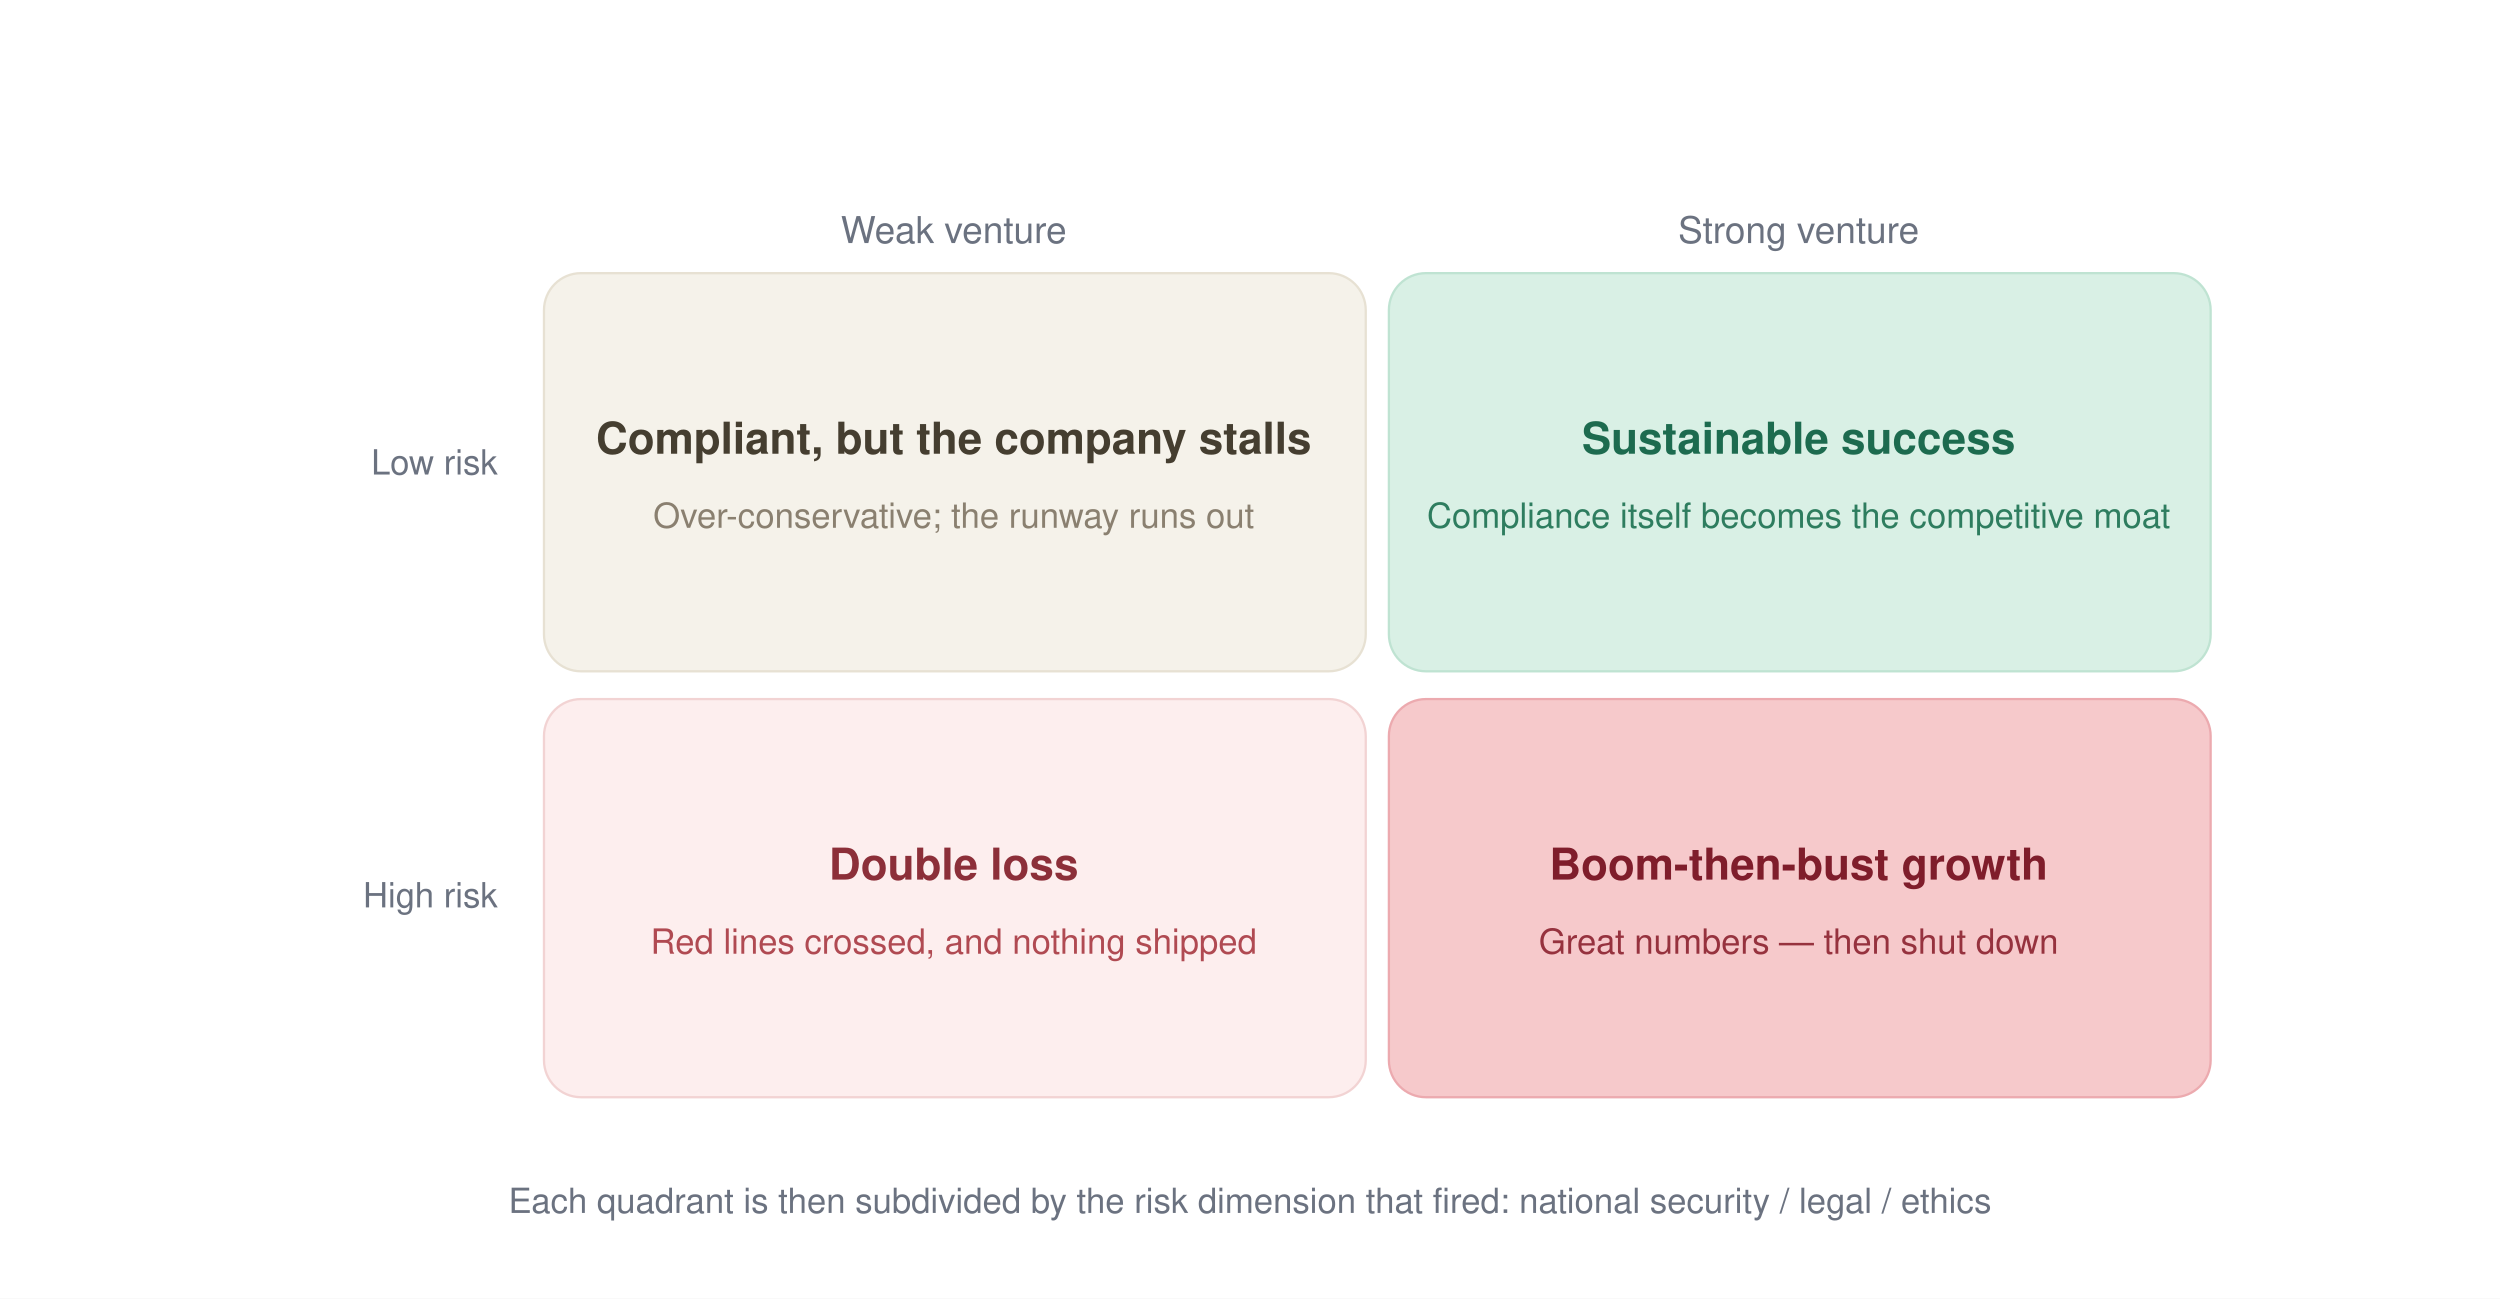
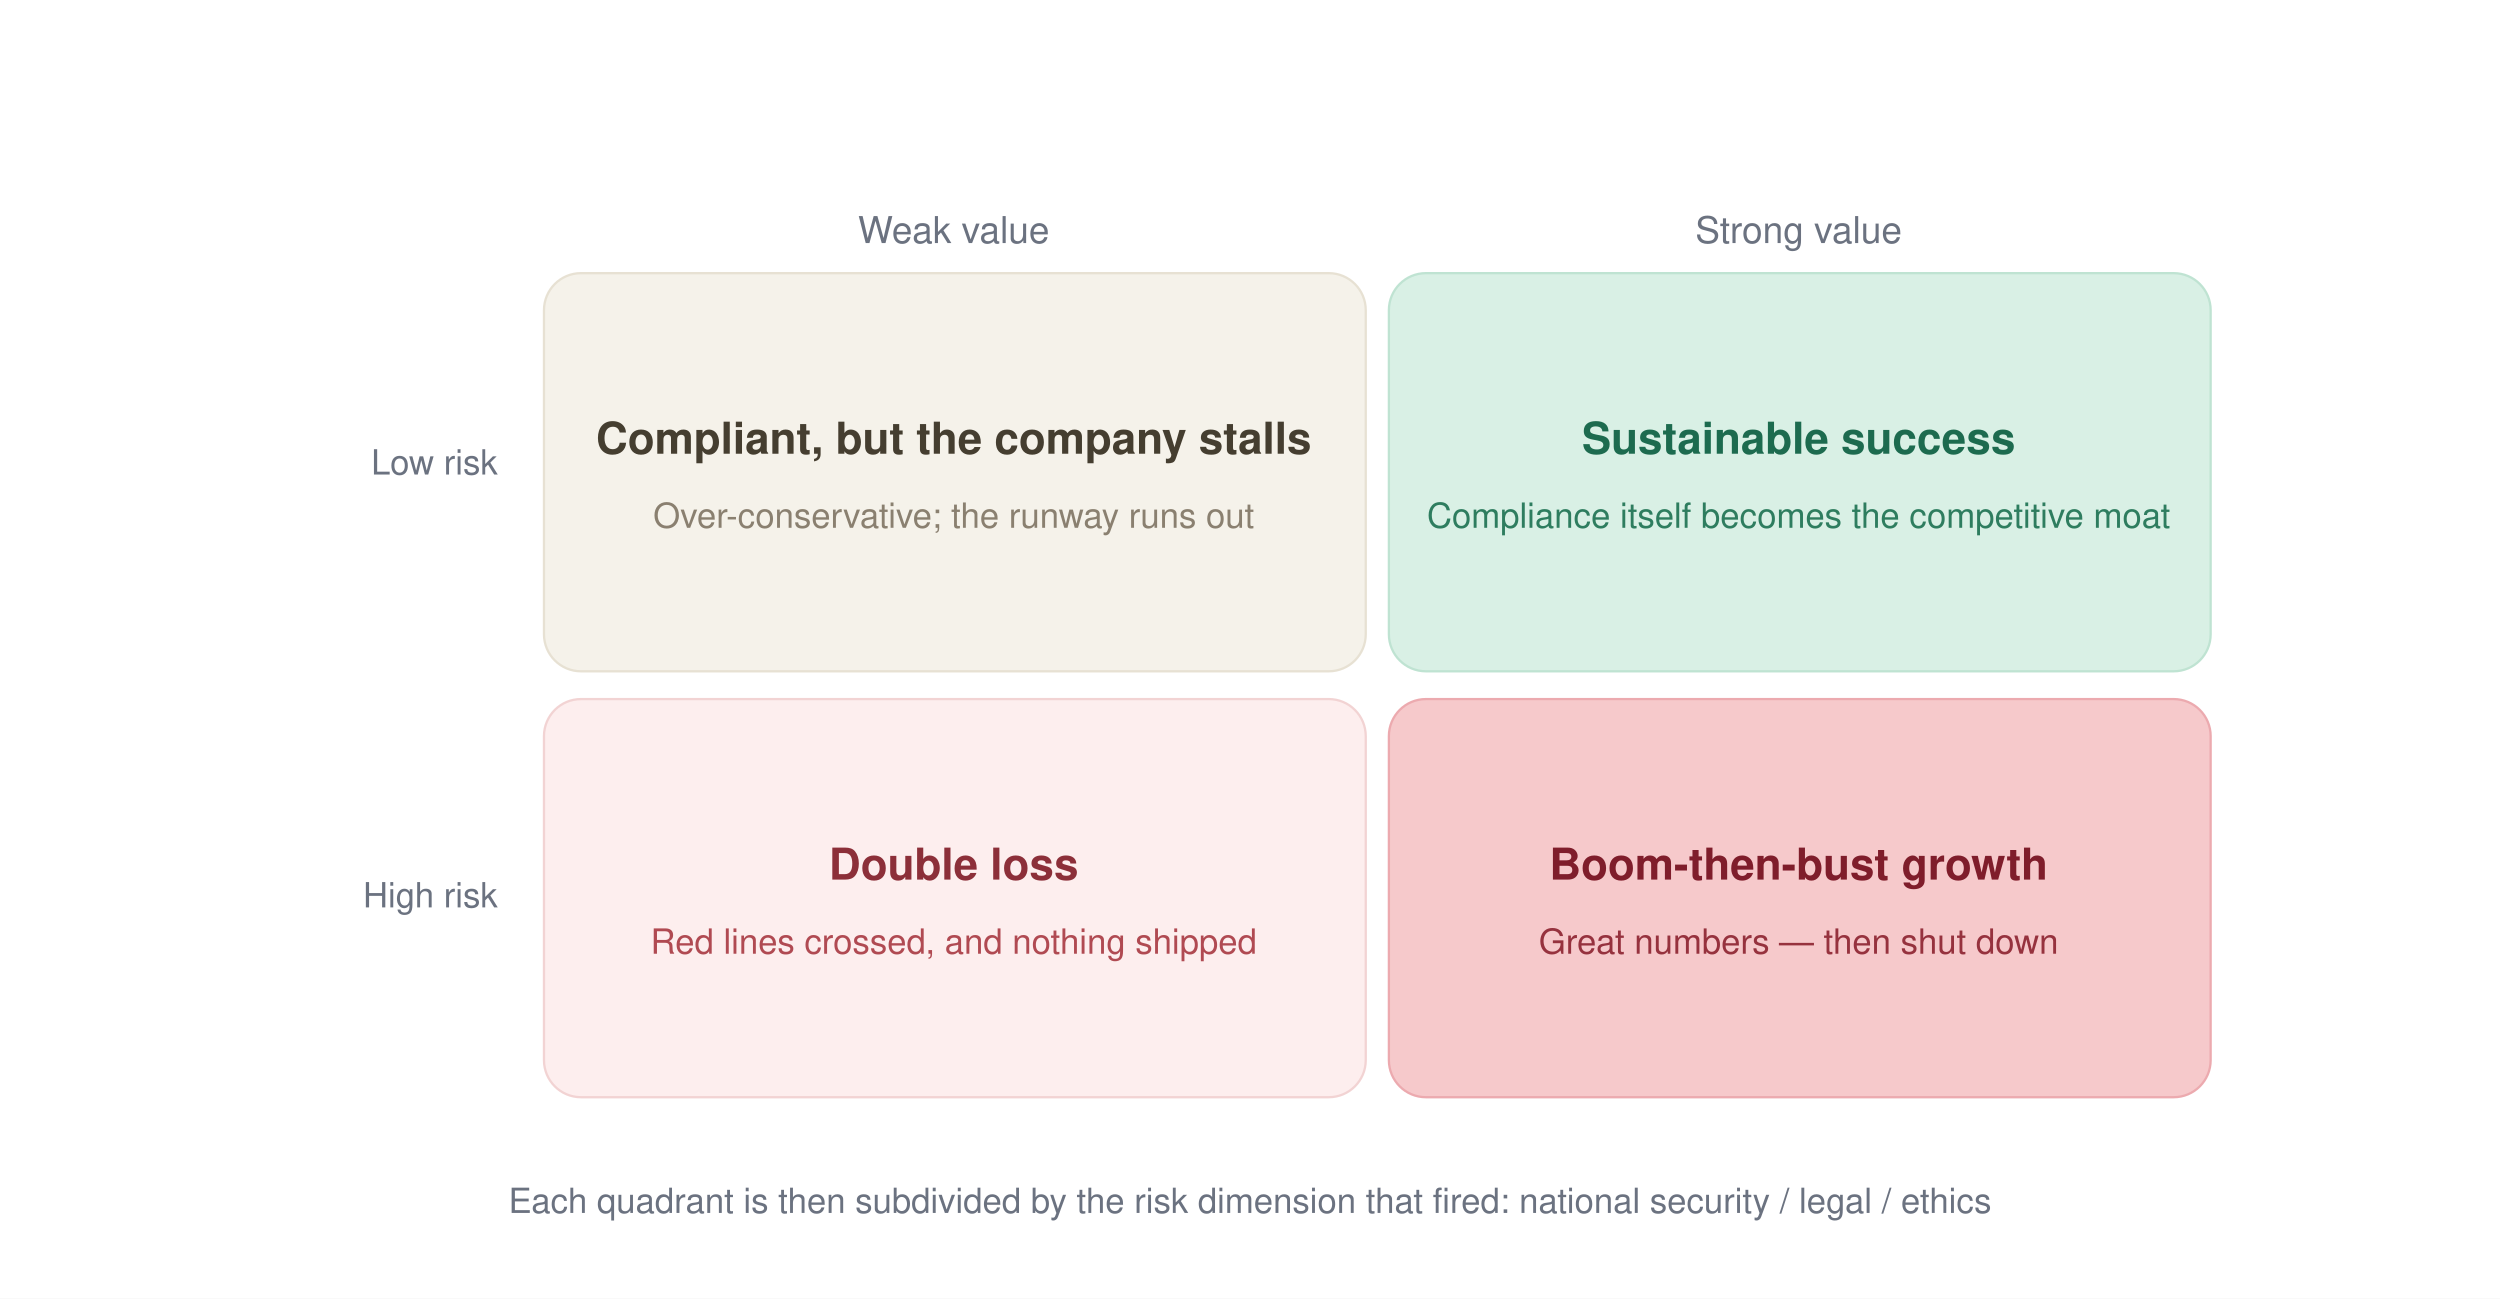
<svg xmlns="http://www.w3.org/2000/svg" viewBox="0 0 1080 561" font-family="-apple-system, Segoe UI, Helvetica, Arial, sans-serif">
  <rect width="1080" height="561" fill="#ffffff" />
-   <text x="412" y="105" text-anchor="middle" font-size="16" fill="#6b7280">Weak venture</text>
-   <text x="777" y="105" text-anchor="middle" font-size="16" fill="#6b7280">Strong venture</text>
+   <text x="412" y="105" text-anchor="middle" font-size="16" fill="#6b7280">Weak value</text>
+   <text x="777" y="105" text-anchor="middle" font-size="16" fill="#6b7280">Strong value</text>
  <text x="215" y="205" text-anchor="end" font-size="15" fill="#6b7280">Low risk</text>
  <text x="215" y="392" text-anchor="end" font-size="15" fill="#6b7280">High risk</text>
  <rect x="235" y="118" width="355" height="172" rx="16" fill="#f5f2ea" stroke="#e7e1d3" />
  <text x="412" y="196" text-anchor="middle" font-size="19" font-weight="700" fill="#453e30">Compliant, but the company stalls</text>
  <text x="412" y="228" text-anchor="middle" font-size="15" fill="#8a8070">Over-conservative; the runway runs out</text>
  <rect x="600" y="118" width="355" height="172" rx="16" fill="#d9f0e5" stroke="#bfe3d2" />
  <text x="777" y="196" text-anchor="middle" font-size="19" font-weight="700" fill="#1d6b4f">Sustainable success</text>
  <text x="777" y="228" text-anchor="middle" font-size="15" fill="#2e7d5f">Compliance itself becomes the competitive moat</text>
  <rect x="235" y="302" width="355" height="172" rx="16" fill="#fdeeee" stroke="#f2d3d3" />
  <text x="412" y="380" text-anchor="middle" font-size="19" font-weight="700" fill="#8c2f39">Double loss</text>
  <text x="412" y="412" text-anchor="middle" font-size="15" fill="#b04a52">Red lines crossed, and nothing shipped</text>
  <rect x="600" y="302" width="355" height="172" rx="16" fill="#f6c9cb" stroke="#ecaaaf" />
  <text x="777" y="380" text-anchor="middle" font-size="19" font-weight="700" fill="#7f1d2b">Boom-then-bust growth</text>
  <text x="777" y="412" text-anchor="middle" font-size="15" fill="#96323e">Great numbers — then shut down</text>
  <text x="540" y="524" text-anchor="middle" font-size="15" fill="#6b7280">Each quadrant is then subdivided by the risk dimension that fired: national security / legal / ethics</text>
</svg>
